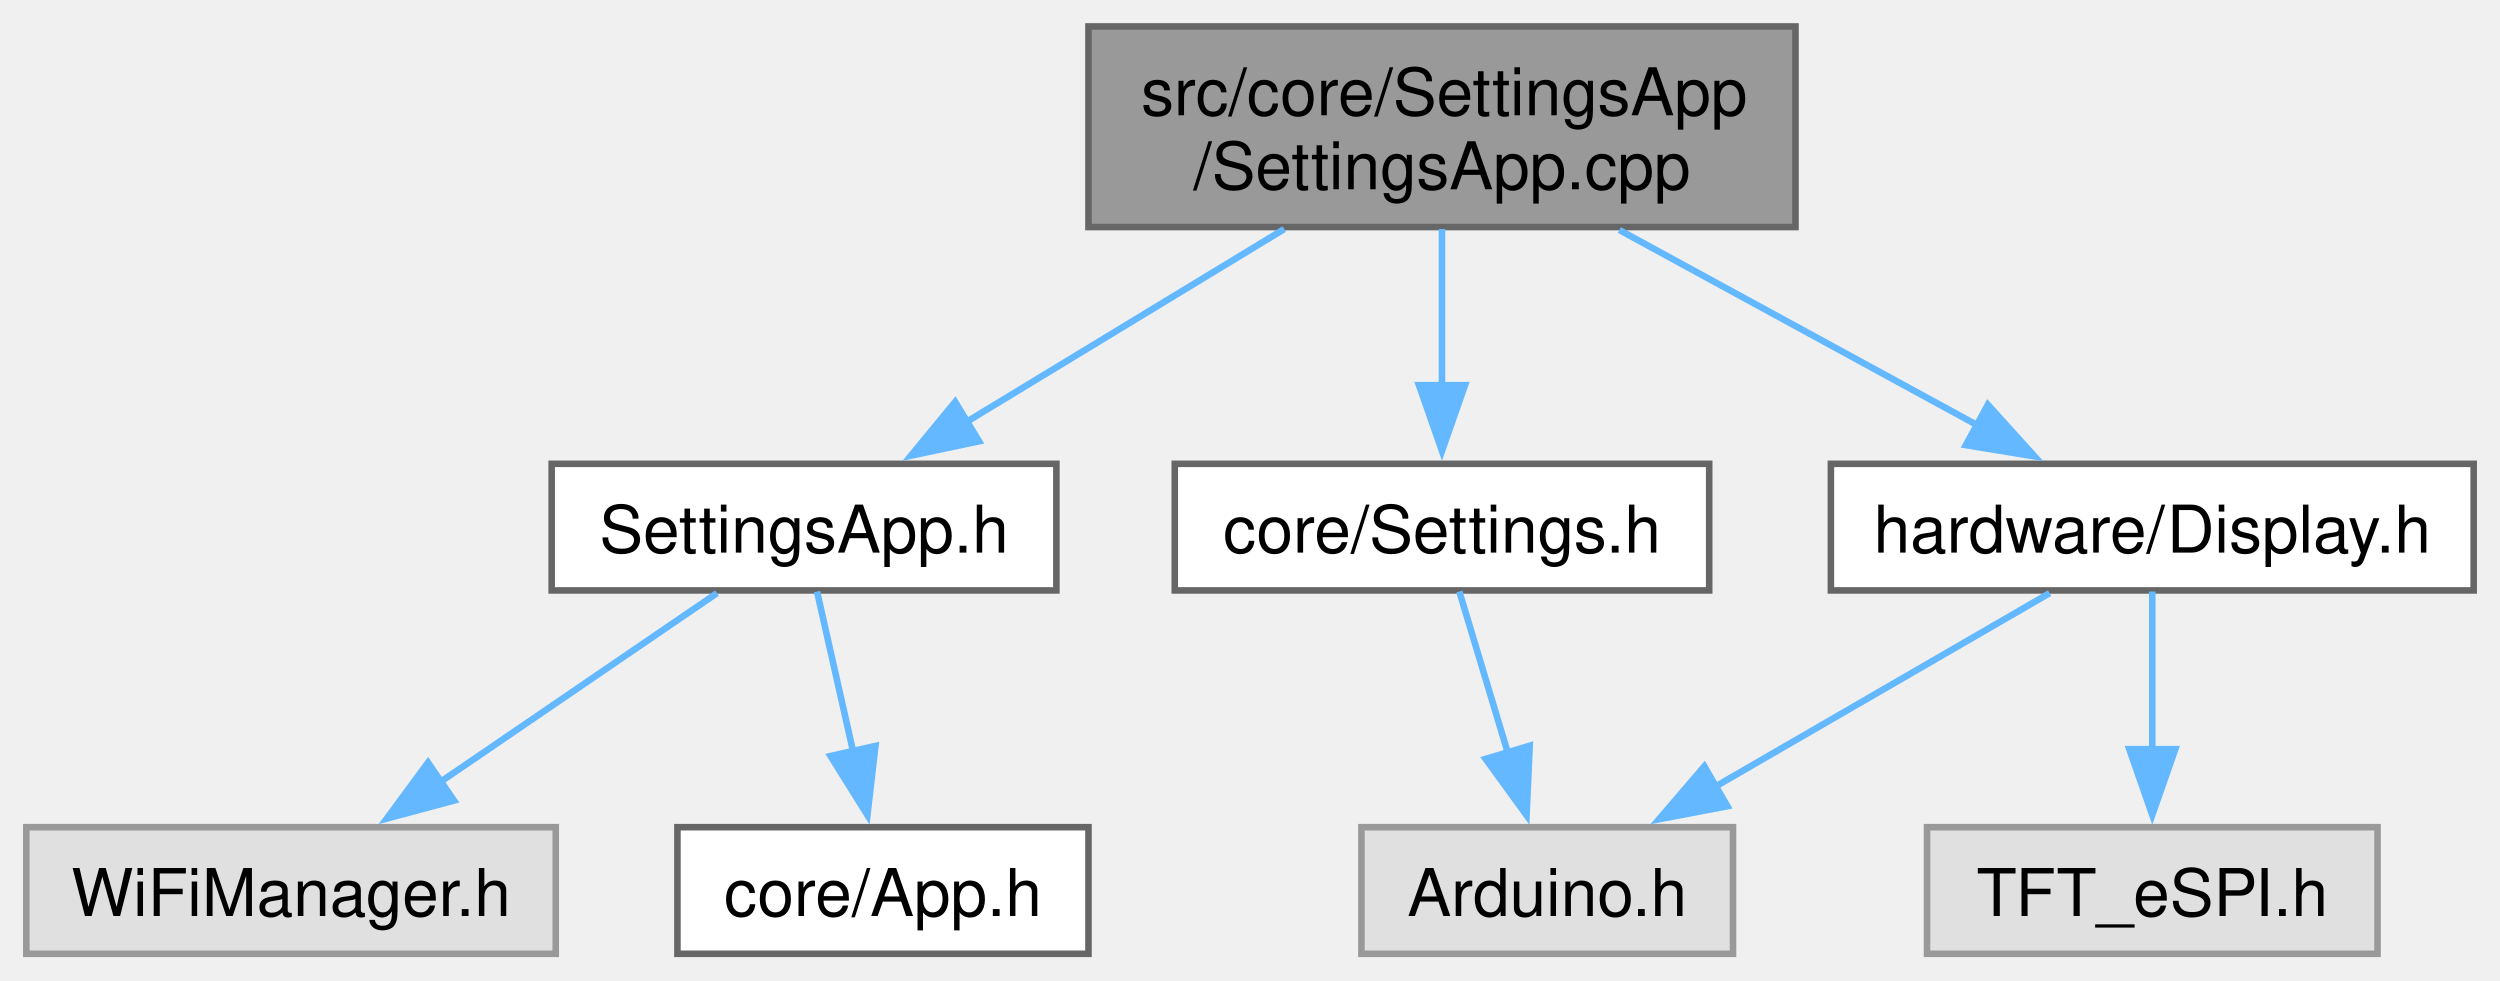
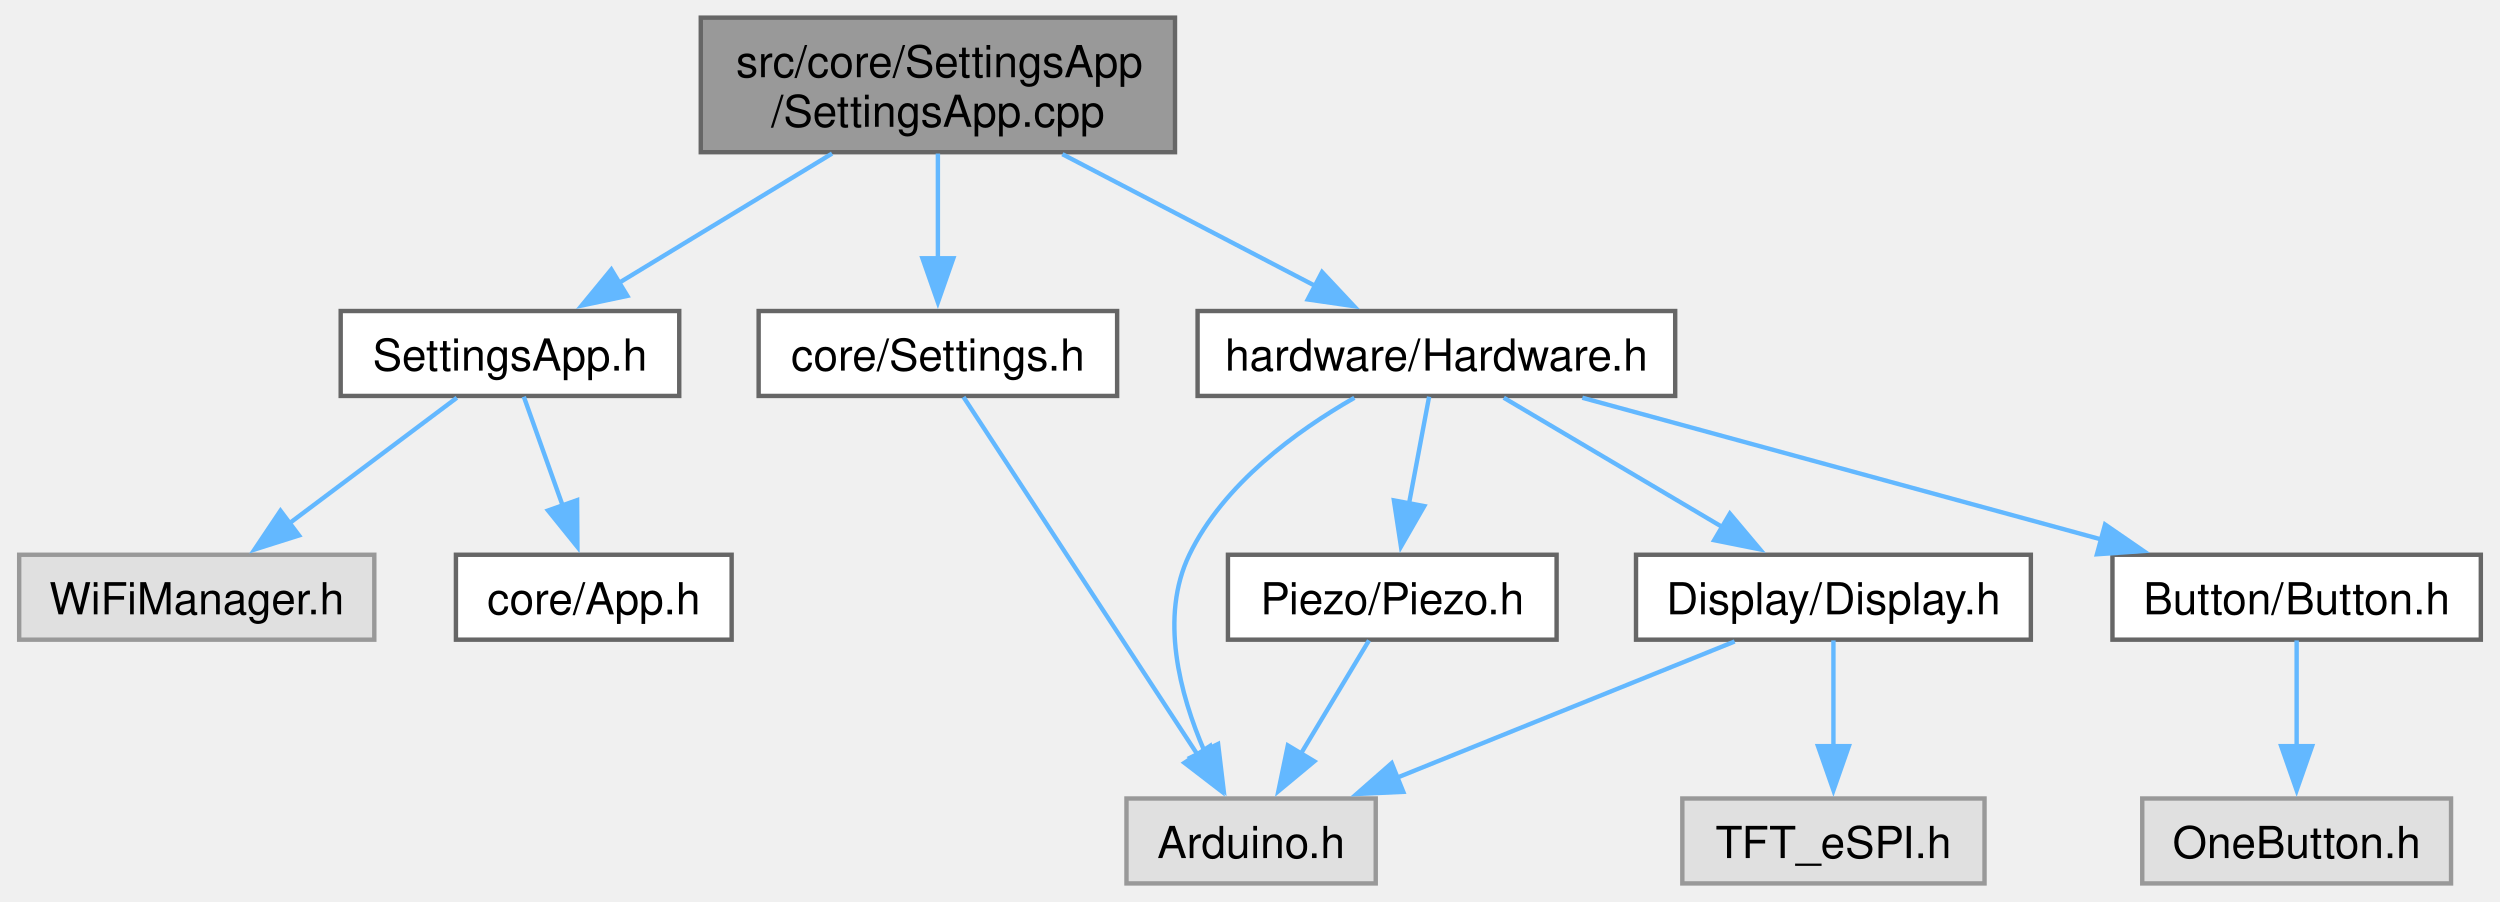
- <svg xmlns="http://www.w3.org/2000/svg" xmlns:xlink="http://www.w3.org/1999/xlink" width="380pt" height="149pt" viewBox="0.00 0.00 380.12 149.00">
-   <g id="graph0" class="graph" transform="scale(1 1) rotate(0) translate(4 145)">
+ <svg xmlns="http://www.w3.org/2000/svg" xmlns:xlink="http://www.w3.org/1999/xlink" width="566pt" height="204pt" viewBox="0.00 0.00 566.00 204.25">
+   <g id="graph0" class="graph" transform="scale(1 1) rotate(0) translate(4 200.25)">
    <g id="Node000001" class="node">
      <g id="a_Node000001">
        <a xlink:title=" ">
-           <polygon fill="#999999" stroke="#666666" points="269,-141 161.5,-141 161.5,-110.5 269,-110.5 269,-141" />
-           <text text-anchor="start" x="169.5" y="-127.5" font-family="Helvetica,sans-Serif" font-size="10.00">src/core/SettingsApp</text>
-           <text text-anchor="middle" x="215.25" y="-116.25" font-family="Helvetica,sans-Serif" font-size="10.00">/SettingsApp.cpp</text>
+           <polygon fill="#999999" stroke="#666666" points="262,-196.25 154.5,-196.25 154.5,-165.75 262,-165.75 262,-196.25" />
+           <text text-anchor="start" x="162.5" y="-182.75" font-family="Helvetica,sans-Serif" font-size="10.00">src/core/SettingsApp</text>
+           <text text-anchor="middle" x="208.25" y="-171.5" font-family="Helvetica,sans-Serif" font-size="10.00">/SettingsApp.cpp</text>
        </a>
      </g>
    </g>
    <g id="Node000002" class="node">
      <g id="a_Node000002">
        <a xlink:href="SettingsApp_8h.html" target="_top" xlink:title=" ">
-           <polygon fill="white" stroke="#666666" points="156.62,-74.5 79.88,-74.5 79.88,-55.25 156.62,-55.25 156.62,-74.5" />
-           <text text-anchor="middle" x="118.25" y="-61" font-family="Helvetica,sans-Serif" font-size="10.00">SettingsApp.h</text>
+           <polygon fill="white" stroke="#666666" points="149.62,-129.75 72.88,-129.75 72.88,-110.5 149.62,-110.5 149.62,-129.75" />
+           <text text-anchor="middle" x="111.25" y="-116.25" font-family="Helvetica,sans-Serif" font-size="10.00">SettingsApp.h</text>
        </a>
      </g>
    </g>
    <g id="edge1_Node000001_Node000002" class="edge">
      <g id="a_edge1_Node000001_Node000002">
        <a xlink:title=" ">
-           <path fill="none" stroke="#63b8ff" d="M191.27,-110.2C176.5,-101.23 157.62,-89.77 142.75,-80.75" />
-           <polygon fill="#63b8ff" stroke="#63b8ff" points="144.86,-77.93 134.5,-75.74 141.23,-83.92 144.86,-77.93" />
+           <path fill="none" stroke="#63b8ff" d="M184.27,-165.45C169.5,-156.48 150.62,-145.02 135.75,-136" />
+           <polygon fill="#63b8ff" stroke="#63b8ff" points="137.86,-133.18 127.5,-130.99 134.23,-139.17 137.86,-133.18" />
        </a>
      </g>
    </g>
    <g id="Node000005" class="node">
      <g id="a_Node000005">
        <a xlink:href="Settings_8h.html" target="_top" xlink:title=" ">
-           <polygon fill="white" stroke="#666666" points="255.88,-74.5 174.62,-74.5 174.62,-55.25 255.88,-55.25 255.88,-74.5" />
-           <text text-anchor="middle" x="215.25" y="-61" font-family="Helvetica,sans-Serif" font-size="10.00">core/Settings.h</text>
+           <polygon fill="white" stroke="#666666" points="248.88,-129.75 167.62,-129.75 167.62,-110.5 248.88,-110.5 248.88,-129.75" />
+           <text text-anchor="middle" x="208.25" y="-116.25" font-family="Helvetica,sans-Serif" font-size="10.00">core/Settings.h</text>
        </a>
      </g>
    </g>
    <g id="edge4_Node000001_Node000005" class="edge">
      <g id="a_edge4_Node000001_Node000005">
        <a xlink:title=" ">
-           <path fill="none" stroke="#63b8ff" d="M215.25,-110.2C215.25,-102.96 215.25,-94.09 215.25,-86.19" />
-           <polygon fill="#63b8ff" stroke="#63b8ff" points="218.75,-86.46 215.25,-76.46 211.75,-86.46 218.75,-86.46" />
+           <path fill="none" stroke="#63b8ff" d="M208.25,-165.45C208.25,-158.21 208.25,-149.34 208.25,-141.44" />
+           <polygon fill="#63b8ff" stroke="#63b8ff" points="211.75,-141.71 208.25,-131.71 204.75,-141.71 211.75,-141.71" />
        </a>
      </g>
    </g>
    <g id="Node000007" class="node">
      <g id="a_Node000007">
-         <a xlink:href="Display_8h.html" target="_top" xlink:title=" ">
-           <polygon fill="white" stroke="#666666" points="372.12,-74.5 274.38,-74.5 274.38,-55.25 372.12,-55.25 372.12,-74.5" />
-           <text text-anchor="middle" x="323.25" y="-61" font-family="Helvetica,sans-Serif" font-size="10.00">hardware/Display.h</text>
+         <a xlink:href="Hardware_8h.html" target="_top" xlink:title=" ">
+           <polygon fill="white" stroke="#666666" points="375.38,-129.75 267.12,-129.75 267.12,-110.5 375.38,-110.5 375.38,-129.75" />
+           <text text-anchor="middle" x="321.25" y="-116.25" font-family="Helvetica,sans-Serif" font-size="10.00">hardware/Hardware.h</text>
        </a>
      </g>
    </g>
    <g id="edge6_Node000001_Node000007" class="edge">
      <g id="a_edge6_Node000001_Node000007">
        <a xlink:title=" ">
-           <path fill="none" stroke="#63b8ff" d="M242.22,-110.05C258.83,-100.99 280.03,-89.44 296.58,-80.41" />
-           <polygon fill="#63b8ff" stroke="#63b8ff" points="298.25,-83.49 305.36,-75.63 294.9,-77.34 298.25,-83.49" />
+           <path fill="none" stroke="#63b8ff" d="M236.47,-165.3C254.01,-156.16 276.45,-144.47 293.84,-135.41" />
+           <polygon fill="#63b8ff" stroke="#63b8ff" points="295.33,-138.58 302.58,-130.85 292.09,-132.37 295.33,-138.58" />
        </a>
      </g>
    </g>
    <g id="Node000003" class="node">
      <g id="a_Node000003">
        <a xlink:title=" ">
-           <polygon fill="#e0e0e0" stroke="#999999" points="80.5,-19.25 0,-19.25 0,0 80.5,0 80.5,-19.25" />
-           <text text-anchor="middle" x="40.25" y="-5.75" font-family="Helvetica,sans-Serif" font-size="10.00">WiFiManager.h</text>
+           <polygon fill="#e0e0e0" stroke="#999999" points="80.5,-74.5 0,-74.5 0,-55.25 80.5,-55.25 80.5,-74.5" />
+           <text text-anchor="middle" x="40.25" y="-61" font-family="Helvetica,sans-Serif" font-size="10.00">WiFiManager.h</text>
        </a>
      </g>
    </g>
    <g id="edge2_Node000002_Node000003" class="edge">
      <g id="a_edge2_Node000002_Node000003">
        <a xlink:title=" ">
-           <path fill="none" stroke="#63b8ff" d="M105.02,-54.84C93.48,-46.96 76.48,-35.36 62.8,-26.02" />
-           <polygon fill="#63b8ff" stroke="#63b8ff" points="65.03,-23.3 54.8,-20.56 61.08,-29.08 65.03,-23.3" />
+           <path fill="none" stroke="#63b8ff" d="M99.21,-110.09C88.84,-102.32 73.65,-90.92 61.28,-81.65" />
+           <polygon fill="#63b8ff" stroke="#63b8ff" points="63.43,-78.88 53.33,-75.68 59.23,-84.48 63.43,-78.88" />
        </a>
      </g>
    </g>
    <g id="Node000004" class="node">
      <g id="a_Node000004">
        <a xlink:href="App_8h.html" target="_top" xlink:title="Abstract base class for applications.">
-           <polygon fill="white" stroke="#666666" points="161.5,-19.25 99,-19.25 99,0 161.5,0 161.5,-19.25" />
-           <text text-anchor="middle" x="130.25" y="-5.75" font-family="Helvetica,sans-Serif" font-size="10.00">core/App.h</text>
+           <polygon fill="white" stroke="#666666" points="161.5,-74.5 99,-74.5 99,-55.25 161.5,-55.25 161.5,-74.5" />
+           <text text-anchor="middle" x="130.25" y="-61" font-family="Helvetica,sans-Serif" font-size="10.00">core/App.h</text>
        </a>
      </g>
    </g>
    <g id="edge3_Node000002_Node000004" class="edge">
      <g id="a_edge3_Node000002_Node000004">
        <a xlink:title=" ">
-           <path fill="none" stroke="#63b8ff" d="M120.23,-55.08C121.72,-48.49 123.81,-39.21 125.7,-30.82" />
-           <polygon fill="#63b8ff" stroke="#63b8ff" points="129.11,-31.61 127.89,-21.09 122.28,-30.07 129.11,-31.61" />
+           <path fill="none" stroke="#63b8ff" d="M114.39,-110.33C116.79,-103.59 120.21,-94.02 123.25,-85.49" />
+           <polygon fill="#63b8ff" stroke="#63b8ff" points="126.47,-86.88 126.54,-76.28 119.88,-84.53 126.47,-86.88" />
        </a>
      </g>
    </g>
    <g id="Node000006" class="node">
      <g id="a_Node000006">
        <a xlink:title=" ">
-           <polygon fill="#e0e0e0" stroke="#999999" points="259.5,-19.25 203,-19.25 203,0 259.5,0 259.5,-19.25" />
-           <text text-anchor="middle" x="231.25" y="-5.75" font-family="Helvetica,sans-Serif" font-size="10.00">Arduino.h</text>
+           <polygon fill="#e0e0e0" stroke="#999999" points="307.5,-19.25 251,-19.25 251,0 307.5,0 307.5,-19.25" />
+           <text text-anchor="middle" x="279.25" y="-5.75" font-family="Helvetica,sans-Serif" font-size="10.00">Arduino.h</text>
        </a>
      </g>
    </g>
    <g id="edge5_Node000005_Node000006" class="edge">
      <g id="a_edge5_Node000005_Node000006">
        <a xlink:title=" ">
-           <path fill="none" stroke="#63b8ff" d="M217.89,-55.08C219.89,-48.42 222.73,-38.99 225.27,-30.53" />
-           <polygon fill="#63b8ff" stroke="#63b8ff" points="228.59,-31.64 228.11,-21.06 221.89,-29.63 228.59,-31.64" />
+           <path fill="none" stroke="#63b8ff" d="M214.06,-110.25C225.61,-92.6 251.65,-52.8 267.1,-29.2" />
+           <polygon fill="#63b8ff" stroke="#63b8ff" points="269.98,-31.18 272.53,-20.89 264.13,-27.34 269.98,-31.18" />
        </a>
      </g>
    </g>
    <g id="edge7_Node000007_Node000006" class="edge">
      <g id="a_edge7_Node000007_Node000006">
        <a xlink:title=" ">
-           <path fill="none" stroke="#63b8ff" d="M307.64,-54.84C293.63,-46.73 272.82,-34.68 256.45,-25.21" />
-           <polygon fill="#63b8ff" stroke="#63b8ff" points="258.65,-22.44 248.24,-20.46 255.14,-28.5 258.65,-22.44" />
+           <path fill="none" stroke="#63b8ff" d="M302.66,-110.08C289.54,-102.56 272.97,-90.52 265.25,-74.5 258.47,-60.42 263.03,-43.01 268.69,-29.92" />
+           <polygon fill="#63b8ff" stroke="#63b8ff" points="271.77,-31.61 273.03,-21.09 265.48,-28.52 271.77,-31.61" />
        </a>
      </g>
    </g>
    <g id="Node000008" class="node">
      <g id="a_Node000008">
-         <a xlink:title=" ">
-           <polygon fill="#e0e0e0" stroke="#999999" points="357.5,-19.25 289,-19.25 289,0 357.5,0 357.5,-19.25" />
-           <text text-anchor="middle" x="323.25" y="-5.75" font-family="Helvetica,sans-Serif" font-size="10.00">TFT_eSPI.h</text>
+         <a xlink:href="Button_2Button_8h.html" target="_top" xlink:title=" ">
+           <polygon fill="white" stroke="#666666" points="558,-74.5 474.5,-74.5 474.5,-55.25 558,-55.25 558,-74.5" />
+           <text text-anchor="middle" x="516.25" y="-61" font-family="Helvetica,sans-Serif" font-size="10.00">Button/Button.h</text>
        </a>
      </g>
    </g>
    <g id="edge8_Node000007_Node000008" class="edge">
      <g id="a_edge8_Node000007_Node000008">
        <a xlink:title=" ">
-           <path fill="none" stroke="#63b8ff" d="M323.25,-55.08C323.25,-48.57 323.25,-39.42 323.25,-31.12" />
-           <polygon fill="#63b8ff" stroke="#63b8ff" points="326.75,-31.12 323.25,-21.12 319.75,-31.12 326.75,-31.12" />
+           <path fill="none" stroke="#63b8ff" d="M354.33,-110.09C386.69,-101.26 436.17,-87.74 471.92,-77.98" />
+           <polygon fill="#63b8ff" stroke="#63b8ff" points="472.82,-81.36 481.55,-75.35 470.98,-74.61 472.82,-81.36" />
+         </a>
+       </g>
+     </g>
+     <g id="Node000010" class="node">
+       <g id="a_Node000010">
+         <a xlink:href="Display_8h.html" target="_top" xlink:title=" ">
+           <polygon fill="white" stroke="#666666" points="456,-74.5 366.5,-74.5 366.5,-55.25 456,-55.25 456,-74.5" />
+           <text text-anchor="middle" x="411.25" y="-61" font-family="Helvetica,sans-Serif" font-size="10.00">Display/Display.h</text>
+         </a>
+       </g>
+     </g>
+     <g id="edge10_Node000007_Node000010" class="edge">
+       <g id="a_edge10_Node000007_Node000010">
+         <a xlink:title=" ">
+           <path fill="none" stroke="#63b8ff" d="M336.52,-110.09C350.09,-102.06 370.2,-90.16 386.15,-80.73" />
+           <polygon fill="#63b8ff" stroke="#63b8ff" points="387.78,-83.83 394.61,-75.72 384.22,-77.8 387.78,-83.83" />
+         </a>
+       </g>
+     </g>
+     <g id="Node000012" class="node">
+       <g id="a_Node000012">
+         <a xlink:href="Piezo_8h.html" target="_top" xlink:title=" ">
+           <polygon fill="white" stroke="#666666" points="348.5,-74.5 274,-74.5 274,-55.25 348.5,-55.25 348.5,-74.5" />
+           <text text-anchor="middle" x="311.25" y="-61" font-family="Helvetica,sans-Serif" font-size="10.00">Piezo/Piezo.h</text>
+         </a>
+       </g>
+     </g>
+     <g id="edge13_Node000007_Node000012" class="edge">
+       <g id="a_edge13_Node000007_Node000012">
+         <a xlink:title=" ">
+           <path fill="none" stroke="#63b8ff" d="M319.6,-110.33C318.36,-103.74 316.62,-94.46 315.04,-86.07" />
+           <polygon fill="#63b8ff" stroke="#63b8ff" points="318.5,-85.53 313.22,-76.35 311.62,-86.82 318.5,-85.53" />
+         </a>
+       </g>
+     </g>
+     <g id="Node000009" class="node">
+       <g id="a_Node000009">
+         <a xlink:title=" ">
+           <polygon fill="#e0e0e0" stroke="#999999" points="551.25,-19.25 481.25,-19.25 481.25,0 551.25,0 551.25,-19.25" />
+           <text text-anchor="middle" x="516.25" y="-5.75" font-family="Helvetica,sans-Serif" font-size="10.00">OneButton.h</text>
+         </a>
+       </g>
+     </g>
+     <g id="edge9_Node000008_Node000009" class="edge">
+       <g id="a_edge9_Node000008_Node000009">
+         <a xlink:title=" ">
+           <path fill="none" stroke="#63b8ff" d="M516.25,-55.08C516.25,-48.57 516.25,-39.42 516.25,-31.12" />
+           <polygon fill="#63b8ff" stroke="#63b8ff" points="519.75,-31.12 516.25,-21.12 512.75,-31.12 519.75,-31.12" />
+         </a>
+       </g>
+     </g>
+     <g id="edge11_Node000010_Node000006" class="edge">
+       <g id="a_edge11_Node000010_Node000006">
+         <a xlink:title=" ">
+           <path fill="none" stroke="#63b8ff" d="M388.86,-54.84C367.81,-46.35 336.05,-33.54 312.13,-23.89" />
+           <polygon fill="#63b8ff" stroke="#63b8ff" points="313.74,-20.76 303.16,-20.27 311.12,-27.26 313.74,-20.76" />
+         </a>
+       </g>
+     </g>
+     <g id="Node000011" class="node">
+       <g id="a_Node000011">
+         <a xlink:title=" ">
+           <polygon fill="#e0e0e0" stroke="#999999" points="445.5,-19.25 377,-19.25 377,0 445.5,0 445.5,-19.25" />
+           <text text-anchor="middle" x="411.25" y="-5.75" font-family="Helvetica,sans-Serif" font-size="10.00">TFT_eSPI.h</text>
+         </a>
+       </g>
+     </g>
+     <g id="edge12_Node000010_Node000011" class="edge">
+       <g id="a_edge12_Node000010_Node000011">
+         <a xlink:title=" ">
+           <path fill="none" stroke="#63b8ff" d="M411.25,-55.08C411.25,-48.57 411.25,-39.42 411.25,-31.12" />
+           <polygon fill="#63b8ff" stroke="#63b8ff" points="414.75,-31.12 411.25,-21.12 407.75,-31.12 414.75,-31.12" />
+         </a>
+       </g>
+     </g>
+     <g id="edge14_Node000012_Node000006" class="edge">
+       <g id="a_edge14_Node000012_Node000006">
+         <a xlink:title=" ">
+           <path fill="none" stroke="#63b8ff" d="M305.97,-55.08C301.78,-48.11 295.77,-38.12 290.52,-29.37" />
+           <polygon fill="#63b8ff" stroke="#63b8ff" points="293.58,-27.68 285.43,-20.91 287.58,-31.28 293.58,-27.68" />
        </a>
      </g>
    </g>
  </g>
</svg>
